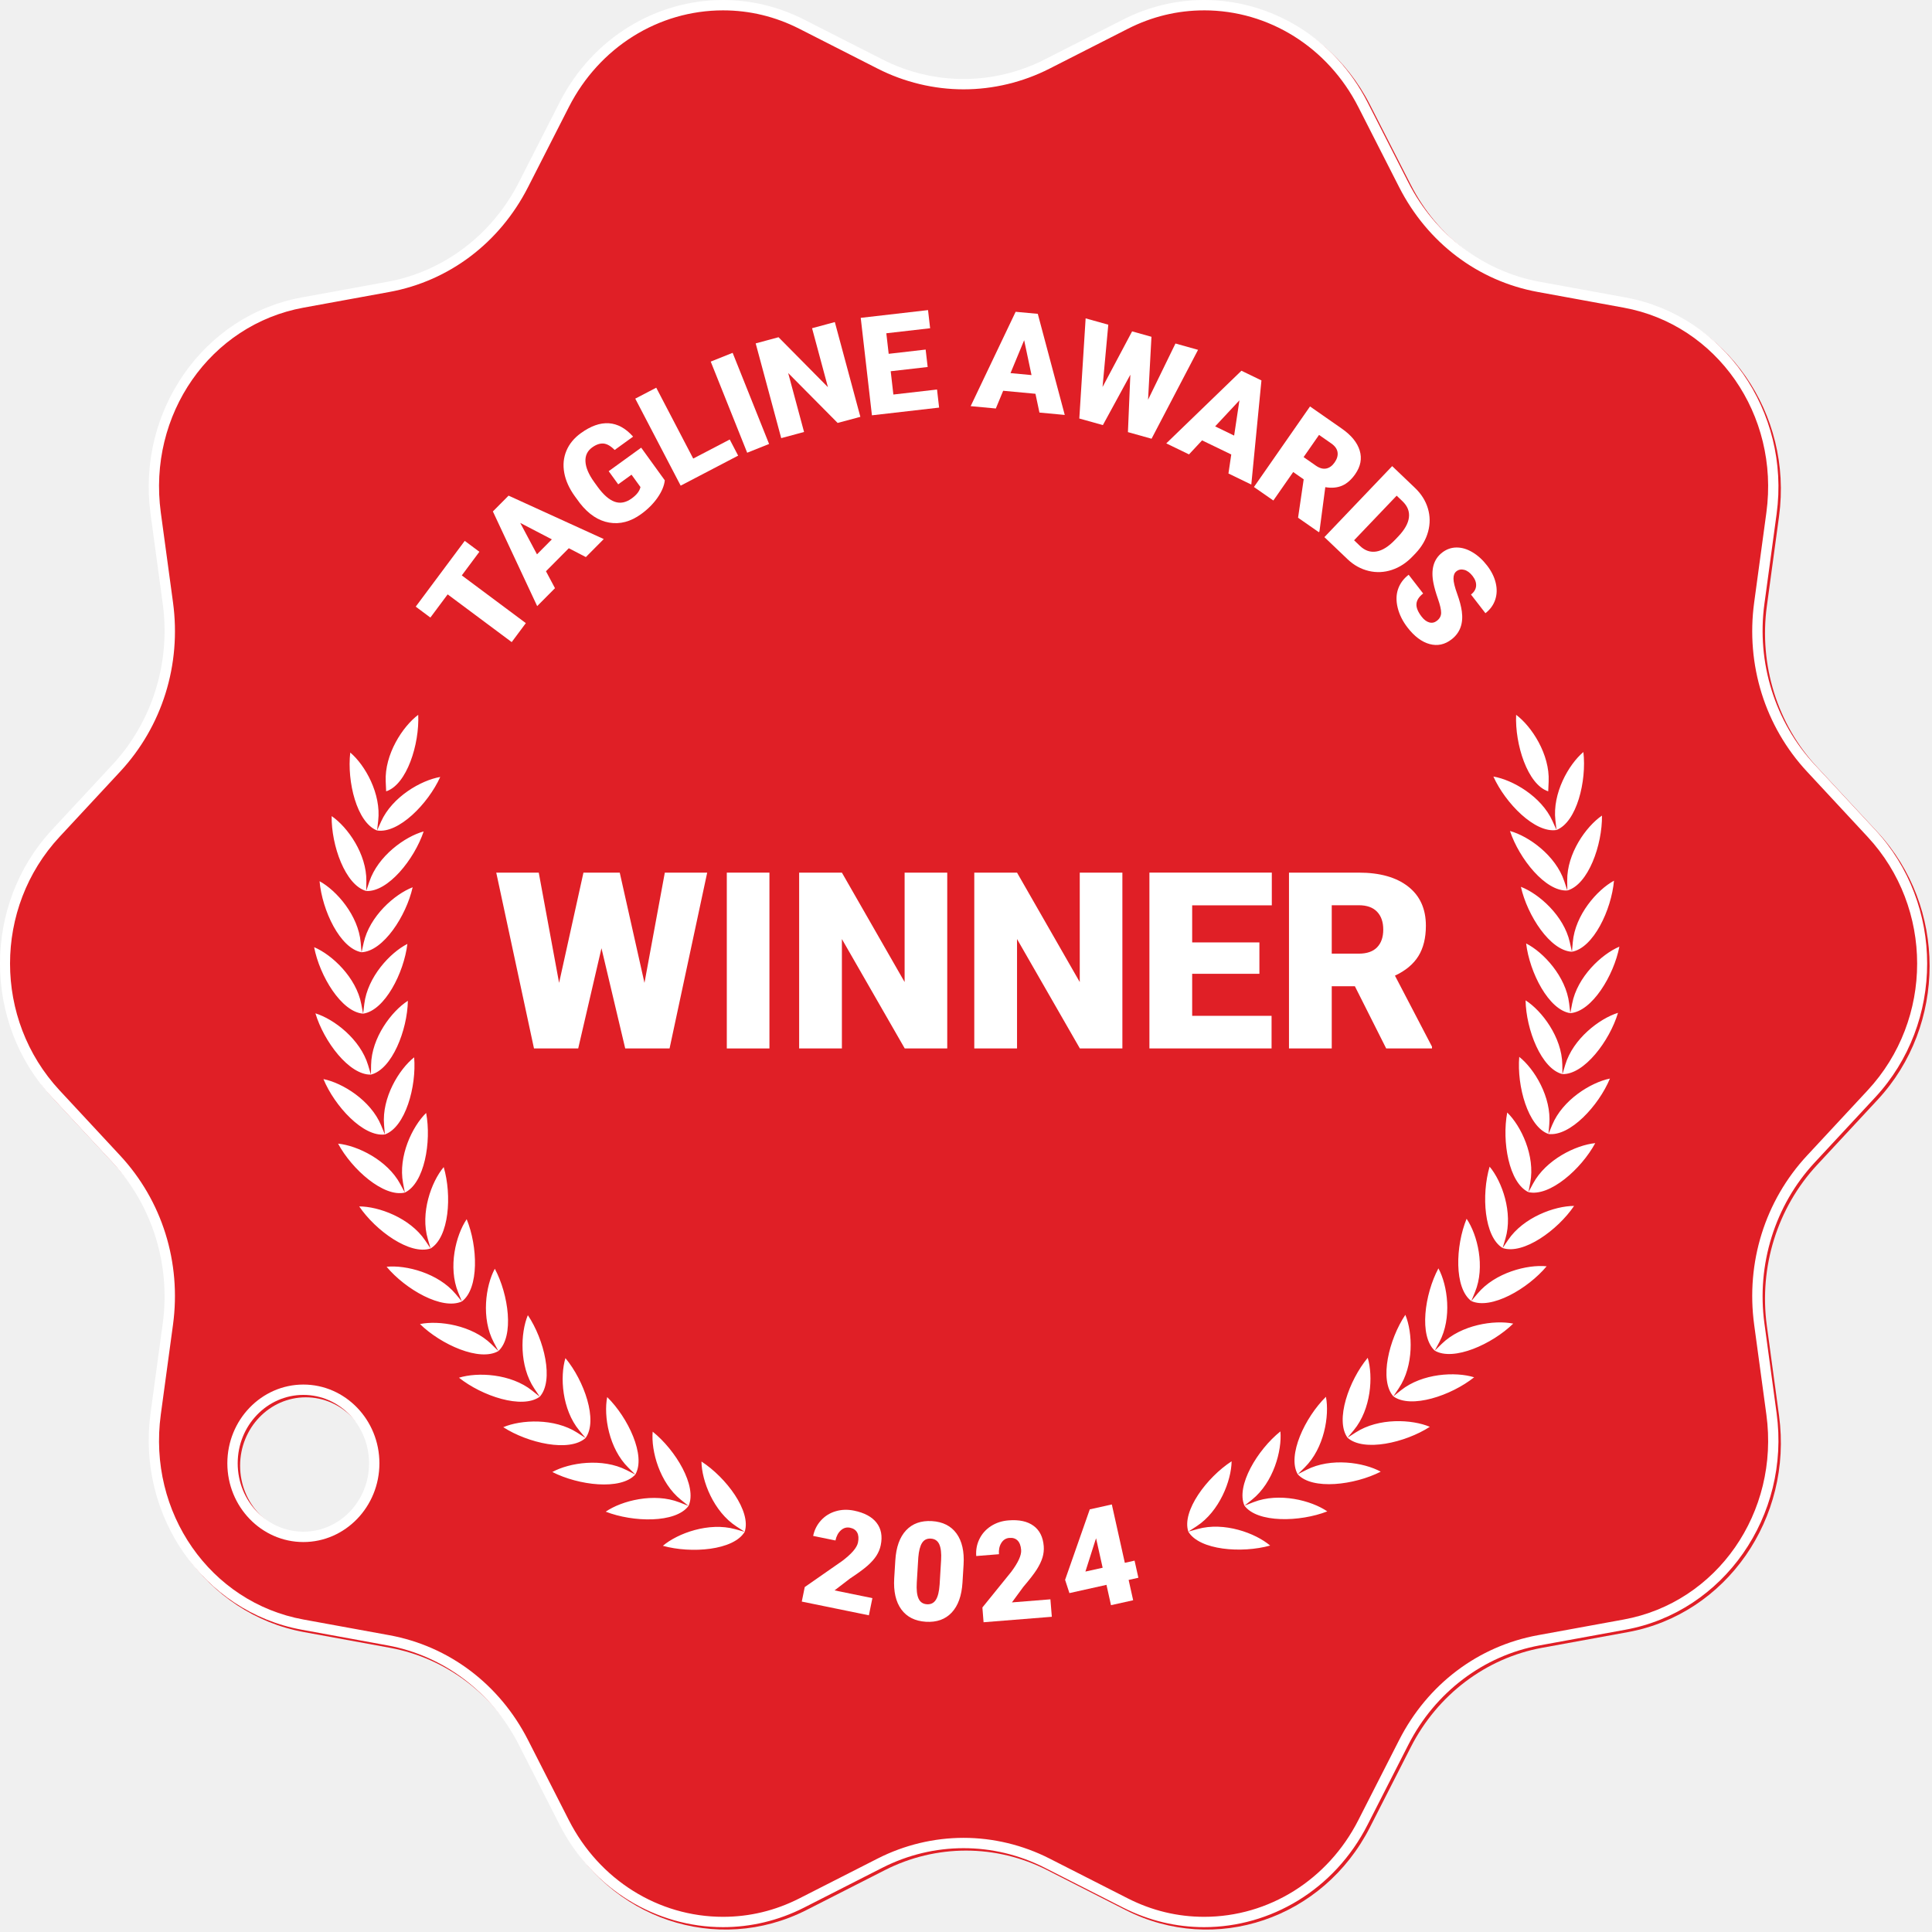
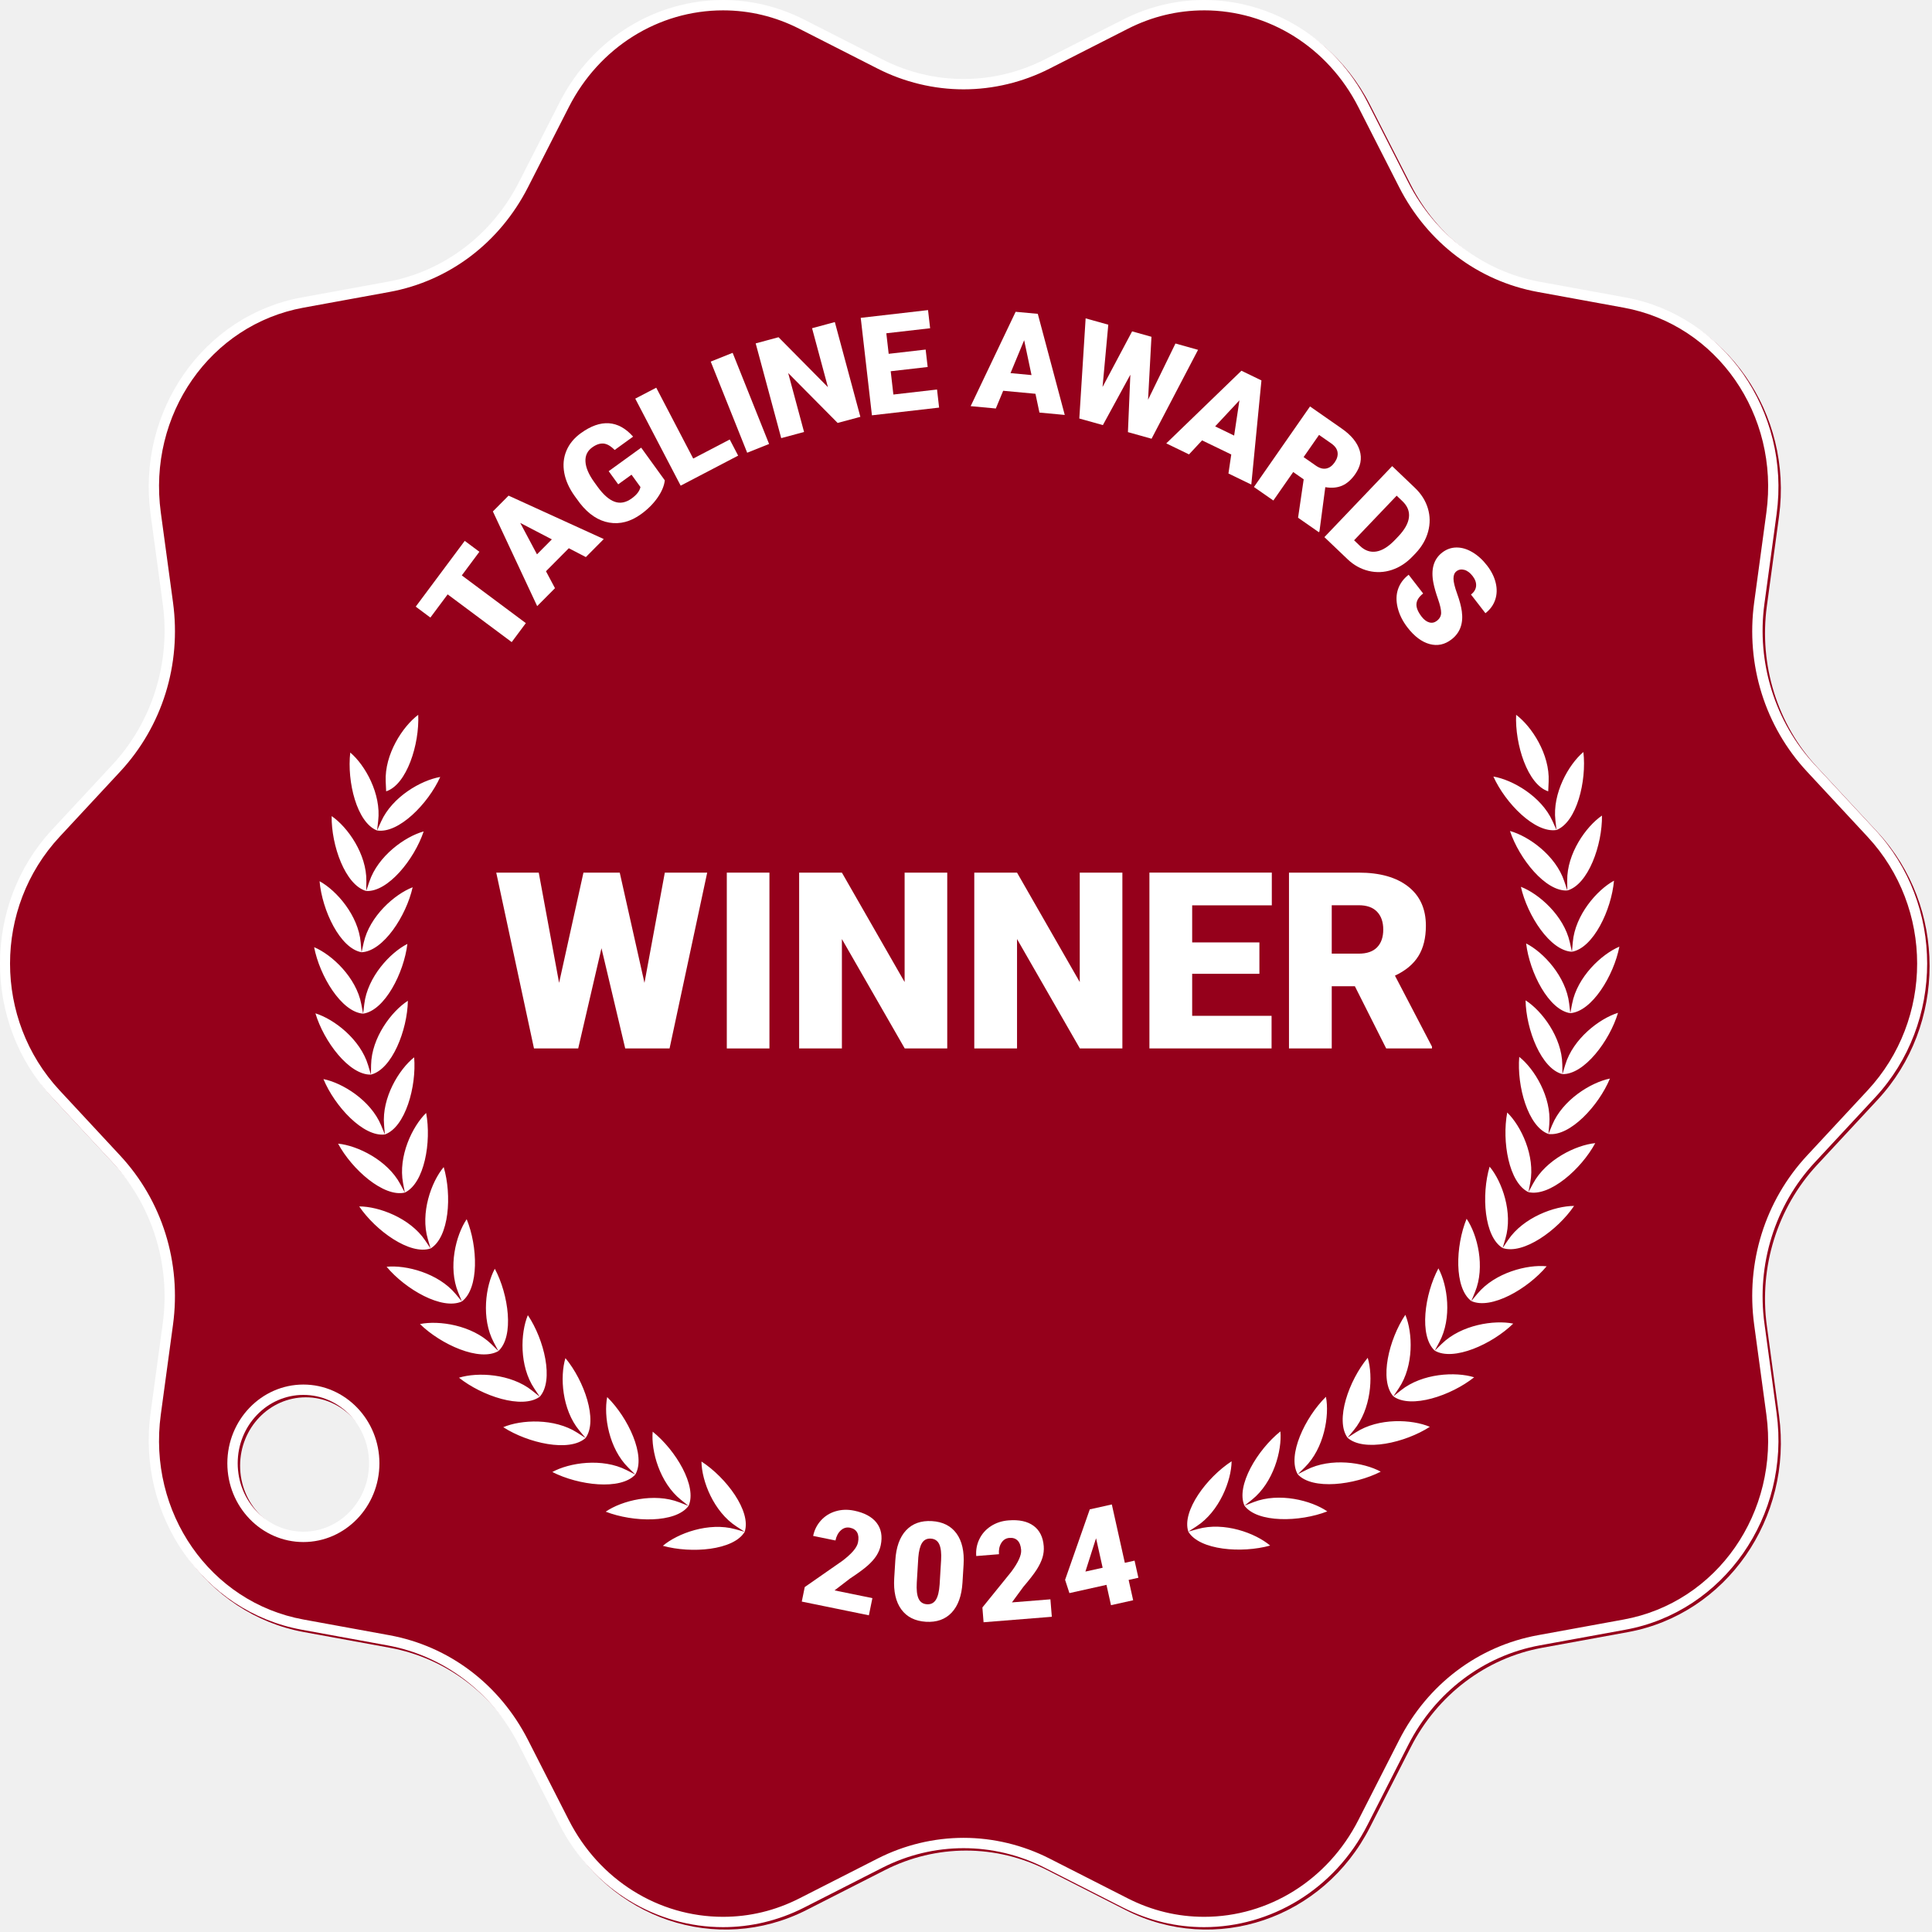
<svg xmlns="http://www.w3.org/2000/svg" width="140" height="140" viewBox="0 0 140 140" fill="none">
  <g clip-path="url(#clip0_30211_24404)">
-     <path d="M136.058 60.303L131.668 55.578C128.795 52.486 127.454 48.187 128.032 43.928L128.916 37.419C129.928 29.971 125.084 23.029 117.968 21.73L111.749 20.593C107.68 19.851 104.167 17.194 102.231 13.393L99.271 7.587C95.885 0.942 88.047 -1.709 81.556 1.594L75.883 4.481C72.171 6.37 67.83 6.37 64.118 4.481L58.445 1.594C51.954 -1.71 44.116 0.942 40.73 7.587L37.77 13.393C35.834 17.194 32.321 19.851 28.252 20.593L22.033 21.73C14.917 23.029 10.073 29.971 11.084 37.419L11.968 43.928C12.547 48.187 11.205 52.486 8.332 55.578L3.942 60.303C-1.082 65.709 -1.082 74.29 3.942 79.695L8.332 84.421C11.205 87.513 12.546 91.811 11.968 96.07L11.084 102.58C10.072 110.028 14.916 116.97 22.033 118.269L28.252 119.405C32.321 120.148 35.834 122.805 37.77 126.605L40.73 132.412C44.116 139.057 51.954 141.708 58.445 138.405L64.118 135.518C67.83 133.629 72.171 133.629 75.883 135.518L81.556 138.405C88.047 141.709 95.885 139.057 99.271 132.412L102.231 126.605C104.167 122.805 107.68 120.148 111.749 119.405L117.968 118.269C125.084 116.969 129.928 110.028 128.916 102.58L128.032 96.07C127.453 91.811 128.795 87.513 131.668 84.421L136.058 79.695C141.081 74.29 141.081 65.709 136.058 60.303ZM22.159 111.167C19.53 111.167 17.399 108.948 17.399 106.211C17.399 103.474 19.53 101.255 22.159 101.255C24.788 101.255 26.919 103.474 26.919 106.211C26.919 108.948 24.788 111.167 22.159 111.167Z" fill="#E01F26" />
+     <path d="M136.058 60.303L131.668 55.578C128.795 52.486 127.454 48.187 128.032 43.928L128.916 37.419C129.928 29.971 125.084 23.029 117.968 21.73L111.749 20.593C107.68 19.851 104.167 17.194 102.231 13.393L99.271 7.587C95.885 0.942 88.047 -1.709 81.556 1.594L75.883 4.481C72.171 6.37 67.83 6.37 64.118 4.481L58.445 1.594C51.954 -1.71 44.116 0.942 40.73 7.587L37.77 13.393C35.834 17.194 32.321 19.851 28.252 20.593L22.033 21.73C14.917 23.029 10.073 29.971 11.084 37.419L11.968 43.928C12.547 48.187 11.205 52.486 8.332 55.578L3.942 60.303C-1.082 65.709 -1.082 74.29 3.942 79.695L8.332 84.421C11.205 87.513 12.546 91.811 11.968 96.07L11.084 102.58C10.072 110.028 14.916 116.97 22.033 118.269L28.252 119.405C32.321 120.148 35.834 122.805 37.77 126.605L40.73 132.412C44.116 139.057 51.954 141.708 58.445 138.405L64.118 135.518C67.83 133.629 72.171 133.629 75.883 135.518L81.556 138.405C88.047 141.709 95.885 139.057 99.271 132.412L102.231 126.605C104.167 122.805 107.68 120.148 111.749 119.405L117.968 118.269C125.084 116.969 129.928 110.028 128.916 102.58L128.032 96.07C127.453 91.811 128.795 87.513 131.668 84.421L136.058 79.695C141.081 74.29 141.081 65.709 136.058 60.303ZM22.159 111.167C19.53 111.167 17.399 108.948 17.399 106.211C17.399 103.474 19.53 101.255 22.159 101.255C24.788 101.255 26.919 103.474 26.919 106.211C26.919 108.948 24.788 111.167 22.159 111.167Z" fill="#95001B" />
    <path d="M46.701 71.223L48.175 63.234H51.246L48.519 75.975H45.306L43.585 68.712L41.899 75.975H38.695L35.96 63.234H39.04L40.514 71.223L42.279 63.234H44.909L46.701 71.223Z" fill="white" />
    <path d="M55.756 75.975H52.667V63.234H55.756V75.975Z" fill="white" />
    <path d="M68.641 75.975H65.561L61.007 68.047V75.975H57.909V63.234H61.007L65.552 71.163V63.234H68.641V75.975Z" fill="white" />
    <path d="M81.332 75.975H78.252L73.698 68.047V75.975H70.6V63.234H73.698L78.243 71.163V63.234H81.332V75.975Z" fill="white" />
    <path d="M91.261 70.565H86.389V73.611H92.143V75.973H83.291V63.232H92.16V65.604H86.389V68.291H91.261V70.565Z" fill="white" />
    <path d="M98.18 71.468H96.503V75.975H93.405V63.234H98.462C99.986 63.234 101.178 63.569 102.036 64.239C102.895 64.909 103.325 65.856 103.325 67.08C103.325 67.966 103.144 68.7 102.782 69.283C102.421 69.866 101.854 70.338 101.083 70.699L103.767 75.843V75.975H100.449L98.18 71.468ZM96.503 69.105H98.462C99.051 69.105 99.493 68.952 99.79 68.645C100.088 68.338 100.236 67.91 100.236 67.36C100.236 66.81 100.086 66.379 99.786 66.066C99.486 65.753 99.045 65.597 98.462 65.597H96.503V69.105Z" fill="white" />
    <path d="M34.738 39.984L33.464 41.696L38.104 45.154L37.08 46.529L32.439 43.071L31.187 44.751L30.125 43.96L33.677 39.193L34.738 39.984Z" fill="white" />
    <path d="M41.218 39.727L39.563 41.395L40.216 42.622L38.926 43.921L35.716 37.061L36.853 35.916L43.75 39.062L42.453 40.368L41.218 39.727ZM38.912 40.17L39.989 39.085L37.698 37.892L38.912 40.17Z" fill="white" />
    <path d="M48.173 34.806C48.132 35.198 47.958 35.615 47.651 36.058C47.344 36.501 46.946 36.9 46.456 37.255C45.701 37.801 44.932 38.006 44.146 37.87C43.361 37.736 42.655 37.267 42.027 36.468L41.663 35.972C41.252 35.405 40.994 34.836 40.889 34.269C40.784 33.7 40.834 33.167 41.042 32.668C41.25 32.169 41.6 31.743 42.09 31.389C42.809 30.869 43.485 30.629 44.119 30.671C44.753 30.713 45.34 31.035 45.877 31.64L44.54 32.607C44.259 32.319 43.99 32.165 43.732 32.141C43.475 32.12 43.201 32.212 42.911 32.422C42.562 32.674 42.4 33.017 42.425 33.448C42.448 33.883 42.657 34.374 43.052 34.925L43.304 35.274C43.72 35.848 44.131 36.21 44.536 36.356C44.941 36.503 45.355 36.423 45.777 36.118C46.138 35.857 46.35 35.582 46.41 35.293L45.763 34.398L44.798 35.096L44.108 34.144L46.463 32.44L48.173 34.806Z" fill="white" />
    <path d="M50.233 33.229L52.879 31.848L53.489 33.017L49.324 35.192L46.033 28.887L47.554 28.094L50.233 33.229Z" fill="white" />
    <path d="M55.731 32.172L54.144 32.807L51.502 26.203L53.09 25.568L55.731 32.172Z" fill="white" />
    <path d="M62.345 30.205L60.699 30.648L57.115 27.032L58.265 31.303L56.61 31.749L54.76 24.883L56.415 24.437L59.995 28.056L58.845 23.784L60.495 23.338L62.345 30.205Z" fill="white" />
    <path d="M67.222 26.594L64.544 26.901L64.737 28.589L67.901 28.226L68.051 29.536L63.183 30.095L62.372 23.032L67.249 22.471L67.4 23.786L64.226 24.15L64.397 25.639L67.076 25.331L67.222 26.594Z" fill="white" />
    <path d="M75.033 28.535L72.694 28.317L72.161 29.601L70.338 29.431L73.597 22.594L75.202 22.742L77.156 30.068L75.322 29.896L75.033 28.535ZM73.226 27.037L74.748 27.18L74.214 24.653L73.226 27.037Z" fill="white" />
    <path d="M83.192 28.968L85.178 24.892L86.815 25.35L83.446 31.792L81.734 31.313L81.909 27.153L79.919 30.804L78.211 30.327L78.669 23.07L80.311 23.529L79.895 28.044L82.037 24.012L83.439 24.405L83.193 28.967L83.192 28.968Z" fill="white" />
    <path d="M89.222 32.934L87.107 31.911L86.16 32.927L84.512 32.129L89.959 26.865L91.409 27.567L90.674 35.114L89.018 34.311L89.222 32.934ZM88.054 30.897L89.43 31.564L89.814 29.01L88.054 30.897Z" fill="white" />
    <path d="M94.471 34.735L93.71 34.205L92.272 36.269L90.866 35.29L94.929 29.453L97.226 31.054C97.918 31.535 98.352 32.066 98.528 32.645C98.705 33.223 98.598 33.792 98.208 34.353C97.926 34.759 97.609 35.039 97.259 35.191C96.909 35.343 96.501 35.38 96.036 35.302L95.613 38.506L95.571 38.567L94.063 37.517L94.47 34.736L94.471 34.735ZM94.464 33.123L95.353 33.743C95.621 33.929 95.871 33.998 96.104 33.951C96.337 33.905 96.541 33.756 96.716 33.504C96.891 33.252 96.96 33.007 96.924 32.769C96.888 32.531 96.737 32.321 96.473 32.136L95.583 31.515L94.464 33.123Z" fill="white" />
    <path d="M95.971 38.922L100.882 33.777L102.538 35.358C102.993 35.793 103.303 36.286 103.469 36.838C103.635 37.39 103.641 37.95 103.487 38.522C103.332 39.092 103.032 39.612 102.59 40.081L102.364 40.317C101.914 40.788 101.412 41.115 100.857 41.298C100.3 41.481 99.742 41.506 99.179 41.372C98.617 41.237 98.111 40.959 97.663 40.536L95.971 38.922ZM101.208 35.918L98.122 39.151L98.553 39.563C98.908 39.902 99.302 40.036 99.735 39.965C100.168 39.894 100.623 39.609 101.099 39.109L101.311 38.886C101.787 38.39 102.047 37.924 102.097 37.49C102.148 37.056 101.99 36.664 101.624 36.316L101.208 35.918Z" fill="white" />
    <path d="M104.129 44.98C104.327 44.827 104.428 44.636 104.43 44.411C104.433 44.185 104.357 43.849 104.202 43.405C104.047 42.961 103.939 42.583 103.877 42.273C103.672 41.267 103.882 40.522 104.508 40.039C104.82 39.799 105.165 39.676 105.544 39.674C105.923 39.671 106.307 39.784 106.696 40.015C107.086 40.244 107.44 40.567 107.761 40.983C108.073 41.386 108.282 41.805 108.385 42.238C108.489 42.67 108.476 43.079 108.347 43.462C108.217 43.846 107.982 44.171 107.639 44.435L106.593 43.082C106.822 42.906 106.946 42.697 106.964 42.46C106.982 42.222 106.898 41.982 106.712 41.743C106.525 41.502 106.323 41.35 106.108 41.294C105.892 41.236 105.703 41.27 105.538 41.398C105.393 41.51 105.323 41.689 105.325 41.933C105.327 42.179 105.416 42.544 105.592 43.029C105.768 43.515 105.88 43.939 105.929 44.3C106.049 45.179 105.801 45.857 105.185 46.332C104.693 46.713 104.163 46.825 103.595 46.671C103.027 46.517 102.493 46.117 101.993 45.471C101.641 45.014 101.404 44.539 101.282 44.042C101.16 43.546 101.169 43.094 101.309 42.687C101.449 42.281 101.705 41.935 102.076 41.648L103.127 43.007C102.826 43.241 102.664 43.49 102.642 43.757C102.62 44.023 102.744 44.331 103.014 44.682C103.187 44.907 103.372 45.046 103.57 45.102C103.767 45.157 103.954 45.118 104.129 44.982V44.98Z" fill="white" />
    <path d="M62.962 117.051L58.1 116.057L58.315 115.004L61.037 113.108C61.717 112.592 62.096 112.149 62.172 111.78C62.233 111.479 62.214 111.238 62.115 111.055C62.015 110.871 61.842 110.754 61.594 110.704C61.348 110.654 61.127 110.717 60.931 110.894C60.736 111.071 60.606 111.317 60.541 111.629L58.924 111.298C59.012 110.872 59.199 110.497 59.486 110.18C59.774 109.862 60.129 109.639 60.55 109.513C60.971 109.386 61.416 109.371 61.885 109.466C62.638 109.62 63.183 109.913 63.519 110.344C63.854 110.775 63.956 111.316 63.823 111.966C63.766 112.241 63.661 112.497 63.506 112.736C63.351 112.976 63.136 113.216 62.862 113.458C62.589 113.7 62.163 114.012 61.588 114.391L60.475 115.246L63.217 115.807L62.962 117.051Z" fill="white" />
    <path d="M69.746 114.671C69.688 115.631 69.427 116.357 68.966 116.851C68.503 117.344 67.88 117.567 67.097 117.52C66.307 117.47 65.712 117.171 65.312 116.623C64.912 116.073 64.741 115.322 64.798 114.369L64.878 113.073C64.936 112.114 65.196 111.387 65.658 110.893C66.121 110.401 66.745 110.178 67.532 110.225C68.318 110.273 68.911 110.573 69.312 111.122C69.711 111.671 69.883 112.424 69.825 113.379L69.746 114.671ZM68.195 113.065C68.226 112.555 68.182 112.169 68.065 111.909C67.947 111.649 67.744 111.511 67.454 111.494C67.172 111.475 66.959 111.581 66.816 111.806C66.673 112.031 66.583 112.381 66.544 112.857L66.434 114.67C66.402 115.199 66.445 115.591 66.564 115.845C66.681 116.099 66.885 116.234 67.174 116.251C67.453 116.268 67.667 116.161 67.815 115.931C67.963 115.701 68.054 115.33 68.089 114.821L68.195 113.065Z" fill="white" />
    <path d="M76.22 117.158L71.273 117.554L71.188 116.484L73.275 113.906C73.786 113.222 74.026 112.691 73.996 112.315C73.972 112.009 73.886 111.782 73.74 111.634C73.594 111.486 73.395 111.422 73.142 111.442C72.892 111.462 72.698 111.585 72.558 111.81C72.419 112.035 72.363 112.306 72.388 112.624L70.742 112.756C70.708 112.32 70.784 111.91 70.972 111.525C71.16 111.139 71.439 110.828 71.808 110.588C72.178 110.35 72.601 110.21 73.079 110.173C73.845 110.111 74.449 110.24 74.891 110.563C75.332 110.883 75.58 111.375 75.633 112.038C75.655 112.316 75.625 112.592 75.543 112.865C75.459 113.137 75.32 113.428 75.125 113.736C74.929 114.045 74.606 114.461 74.158 114.986L73.328 116.116L76.117 115.893L76.219 117.159L76.22 117.158Z" fill="white" />
    <path d="M81.509 113.247L82.215 113.09L82.491 114.33L81.785 114.488L82.113 115.96L80.507 116.318L80.179 114.844L77.494 115.442L77.181 114.481L78.964 109.39L78.961 109.376L80.567 109.018L81.509 113.247ZM78.653 113.882L79.902 113.605L79.426 111.47L79.363 111.653L78.653 113.882Z" fill="white" />
    <mask id="mask0_30211_24404" style="mask-type:luminance" maskUnits="userSpaceOnUse" x="8" y="51" width="47" height="65">
      <path d="M45.492 115.514L54.995 111.513L51.995 103.511L48.493 66.553L32.562 55.249L28.25 56.874L24.875 51.062L8.48 79.002L45.492 115.514Z" fill="white" />
    </mask>
    <g mask="url(#mask0_30211_24404)">
      <path fill-rule="evenodd" clip-rule="evenodd" d="M88.259 30.049C87.498 31.419 84.439 31.752 82.363 31.244C83.406 30.303 85.644 29.407 87.567 29.879L88.259 30.049L87.651 29.68C85.961 28.657 85.028 26.449 84.97 25.053C86.794 26.158 88.706 28.55 88.259 30.049ZM70.046 112.891C70.698 112.891 71.225 113.414 71.225 114.061C71.225 114.708 70.697 115.23 70.045 115.231C69.393 115.232 68.866 114.708 68.866 114.062C68.866 113.415 69.394 112.891 70.046 112.891ZM85.638 28.835L85.101 28.371C83.608 27.079 81.205 26.862 79.845 27.226C81.456 28.62 84.33 29.709 85.637 28.834L85.638 28.835ZM54.61 28.848C55.917 29.722 58.792 28.63 60.404 27.235C59.044 26.872 56.641 27.09 55.147 28.384L54.61 28.848ZM67.012 114.077C66.65 115.598 63.793 116.736 61.655 116.799C62.405 115.615 64.319 114.156 66.3 114.097L67.012 114.077C67.037 112.513 64.548 110.719 62.491 110.141C62.926 111.47 64.42 113.348 66.327 113.885L67.012 114.077ZM62.565 113.489C62.749 111.936 60.455 109.902 58.467 109.122C58.764 110.487 60.06 112.505 61.903 113.228L62.565 113.489L61.854 113.438C59.878 113.299 57.826 114.559 56.959 115.661C59.092 115.813 62.05 114.966 62.565 113.489ZM58.2 112.461C57.537 113.879 54.509 114.426 52.402 114.061C53.376 113.05 55.545 112.003 57.497 112.338L58.199 112.46C58.539 110.933 56.463 108.679 54.566 107.705C54.722 109.094 55.808 111.231 57.566 112.134L58.199 112.46L58.2 112.461ZM53.963 111.001C54.456 109.515 52.62 107.066 50.831 105.907C50.846 107.305 51.708 109.539 53.367 110.614L53.963 111.001L53.278 110.81C51.37 110.279 49.106 111.107 48.034 112.015C50.092 112.587 53.16 112.347 53.963 111.001ZM49.894 109.124C48.958 110.384 45.882 110.316 43.892 109.542C45.05 108.745 47.387 108.149 49.232 108.866L49.895 109.125C50.537 107.697 48.958 105.076 47.296 103.744C47.169 105.136 47.8 107.445 49.341 108.681L49.895 109.125L49.894 109.124ZM46.038 106.851C46.822 105.494 45.517 102.73 43.999 101.237C43.731 102.609 44.125 104.971 45.532 106.353L46.038 106.851L45.404 106.529C43.643 105.629 41.257 105.989 40.024 106.667C41.925 107.637 44.979 108.01 46.038 106.851ZM42.432 104.204C41.261 105.252 38.261 104.574 36.468 103.42C37.764 102.869 40.173 102.749 41.834 103.819L42.432 104.204L41.979 103.659C40.719 102.141 40.567 99.753 40.973 98.415C42.332 100.051 43.349 102.932 42.432 104.204ZM39.114 101.211C37.843 102.137 34.927 101.163 33.26 99.834C34.604 99.416 37.014 99.537 38.558 100.768L39.114 101.211C40.155 100.036 39.436 97.068 38.25 95.303C37.711 96.595 37.62 98.987 38.719 100.622L39.114 101.211ZM36.116 97.901C34.758 98.694 31.956 97.434 30.433 95.946C31.813 95.664 34.198 96.026 35.609 97.405L36.116 97.901C37.272 96.836 36.857 93.812 35.856 91.938C35.188 93.169 34.855 95.54 35.782 97.276L36.115 97.901H36.116ZM33.47 94.307C32.038 94.962 29.379 93.427 28.015 91.795C29.416 91.652 31.752 92.251 33.016 93.764L33.47 94.307L33.202 93.654C32.456 91.832 33.029 89.508 33.817 88.348C34.622 90.313 34.727 93.364 33.47 94.307ZM31.202 90.468L31.002 89.789C30.445 87.904 31.249 85.646 32.152 84.572C32.754 86.608 32.549 89.655 31.202 90.468L30.805 89.88C29.701 88.249 27.438 87.421 26.03 87.422C27.221 89.182 29.712 90.975 31.202 90.468ZM29.336 86.419C27.801 86.776 25.506 84.744 24.499 82.873C25.901 83.011 28.068 84.062 29.001 85.796L29.336 86.419C30.758 85.744 31.271 82.734 30.88 80.649C29.873 81.627 28.843 83.792 29.206 85.725L29.336 86.419ZM27.89 82.207L27.83 81.502C27.665 79.544 28.909 77.491 30.011 76.618C30.189 78.733 29.373 81.678 27.89 82.207L27.619 81.552C26.867 79.734 24.819 78.472 23.438 78.195C24.249 80.157 26.327 82.408 27.89 82.207ZM26.879 77.87L26.891 77.163C26.925 75.197 28.372 73.28 29.556 72.521C29.519 74.642 28.408 77.492 26.879 77.87L26.676 77.191C26.113 75.307 24.202 73.846 22.857 73.431C23.465 75.465 25.303 77.914 26.879 77.87ZM26.314 73.453C24.742 73.34 23.162 70.721 22.763 68.636C24.059 69.183 25.811 70.827 26.181 72.759L26.314 73.453C27.874 73.23 29.268 70.506 29.52 68.4C28.265 69.036 26.632 70.798 26.398 72.75L26.314 73.453ZM26.2 69.003C24.647 68.733 23.341 65.969 23.157 63.856C24.39 64.529 25.967 66.339 26.138 68.299L26.2 69.003C27.774 68.936 29.438 66.366 29.902 64.295C28.589 64.802 26.785 66.393 26.354 68.313L26.2 69.003ZM26.537 64.564C25.021 64.139 24.001 61.26 24.033 59.138C25.192 59.932 26.576 61.89 26.548 63.856L26.538 64.564C28.111 64.655 30.027 62.263 30.7 60.249C29.342 60.622 27.386 62.026 26.762 63.892L26.537 64.564ZM27.324 60.179L27.615 59.534C28.424 57.739 30.513 56.539 31.901 56.302C31.027 58.239 28.88 60.427 27.324 60.179L27.405 59.478C27.633 57.525 26.455 55.437 25.381 54.532C25.136 56.639 25.857 59.606 27.323 60.18L27.324 60.179ZM28.552 55.897C27.152 55.18 26.735 52.155 27.194 50.082C28.169 51.091 29.13 53.286 28.705 55.206L28.552 55.897C30.074 56.298 32.434 54.337 33.5 52.497C32.095 52.593 29.895 53.579 28.908 55.284L28.553 55.898L28.552 55.897ZM30.208 51.757C28.888 50.903 28.78 47.852 29.447 45.836C30.315 46.936 31.048 49.217 30.43 51.085L30.208 51.757C31.682 52.309 34.228 50.592 35.476 48.867C34.068 48.823 31.78 49.584 30.624 51.181L30.208 51.757ZM32.276 47.804C33.686 48.501 36.393 47.047 37.809 45.456C36.413 45.27 34.059 45.799 32.747 47.274L32.275 47.804L32.564 47.157C33.368 45.36 32.87 43.018 32.118 41.836C31.251 43.776 31.048 46.823 32.275 47.804H32.276ZM34.733 44.078C33.613 42.979 34.124 39.968 35.184 38.124C35.812 39.375 36.07 41.755 35.087 43.462L34.734 44.077L35.257 43.597C36.711 42.261 39.106 41.97 40.476 42.293C38.906 43.735 36.066 44.912 34.733 44.078ZM37.557 40.615L38.126 40.188C39.709 39.004 42.121 38.955 43.451 39.413C41.743 40.692 38.798 41.577 37.557 40.615L37.971 40.038C39.121 38.437 39.107 36.043 38.609 34.736C37.368 36.465 36.553 39.41 37.557 40.615ZM40.718 37.452C39.842 36.153 40.951 33.304 42.361 31.708C42.723 33.058 42.495 35.442 41.188 36.92L40.718 37.452C41.855 38.534 44.876 37.947 46.704 36.847C45.427 36.257 43.022 36.066 41.327 37.086L40.717 37.453L40.718 37.452ZM44.184 34.62C43.444 33.24 44.836 30.516 46.401 29.07C46.625 30.45 46.155 32.798 44.705 34.139L44.184 34.621L44.827 34.317C46.617 33.471 48.989 33.901 50.2 34.616C48.269 35.528 45.205 35.811 44.184 34.621V34.62ZM47.918 32.149L48.589 31.911C50.455 31.249 52.772 31.913 53.904 32.745C51.89 33.46 48.813 33.435 47.918 32.149L48.485 31.721C50.064 30.532 50.769 28.242 50.687 26.847C48.983 28.131 47.322 30.702 47.918 32.149ZM51.884 30.064C51.438 28.565 53.351 26.172 55.177 25.066C55.117 26.461 54.183 28.67 52.492 29.695L51.884 30.064L52.576 29.894C54.5 29.42 56.737 30.315 57.779 31.255C55.702 31.765 52.644 31.432 51.884 30.064ZM73.059 114.074C73.42 115.594 76.276 116.73 78.414 116.792C77.665 115.608 75.752 114.151 73.771 114.094L73.059 114.074C73.035 112.51 75.526 110.714 77.583 110.134C77.148 111.463 75.651 113.342 73.744 113.881L73.059 114.074ZM77.507 113.483C77.324 111.93 79.62 109.895 81.609 109.112C81.311 110.478 80.012 112.496 78.17 113.221L77.508 113.483L78.219 113.431C80.195 113.29 82.247 114.549 83.112 115.65C80.979 115.804 78.022 114.959 77.508 113.483H77.507ZM81.872 112.451L82.505 112.124C84.265 111.219 85.351 109.082 85.51 107.692C83.611 108.668 81.534 110.924 81.873 112.45L82.575 112.327C84.527 111.99 86.696 113.036 87.669 114.045C85.562 114.411 82.534 113.868 81.873 112.45L81.872 112.451ZM86.111 110.988C85.619 109.503 87.457 107.052 89.248 105.891C89.232 107.289 88.367 109.524 86.708 110.6L86.111 110.988L86.798 110.796C88.706 110.264 90.97 111.089 92.041 111.997C89.981 112.571 86.913 112.333 86.111 110.988ZM90.181 109.108C91.116 110.367 94.192 110.297 96.182 109.521C95.025 108.725 92.688 108.131 90.844 108.849L90.181 109.108C89.54 107.68 91.12 105.059 92.784 103.725C92.909 105.117 92.276 107.427 90.735 108.664L90.181 109.108ZM94.039 106.832C93.257 105.476 94.564 102.71 96.083 101.217C96.35 102.589 95.954 104.951 94.546 106.334L94.039 106.832L94.674 106.509C96.436 105.608 98.821 105.966 100.054 106.643C98.152 107.614 95.097 107.991 94.039 106.832ZM97.647 104.182C98.817 105.229 101.818 104.549 103.612 103.393C102.317 102.843 99.908 102.725 98.245 103.797L97.647 104.182L98.101 103.637C99.361 102.118 99.516 99.73 99.111 98.392C97.751 100.029 96.731 102.911 97.647 104.182ZM100.969 101.185L101.364 100.597C102.464 98.961 102.375 96.569 101.837 95.277C100.65 97.043 99.928 100.011 100.969 101.185L101.524 100.742C103.069 99.51 105.478 99.386 106.823 99.803C105.156 101.133 102.239 102.11 100.969 101.185ZM103.969 97.873C105.327 98.665 108.13 97.402 109.655 95.914C108.275 95.633 105.89 95.997 104.478 97.377L103.969 97.873C102.815 96.809 103.232 93.785 104.234 91.91C104.901 93.14 105.233 95.511 104.304 97.248L103.969 97.873ZM106.618 94.277C108.049 94.93 110.71 93.394 112.076 91.76C110.675 91.618 108.339 92.219 107.074 93.733L106.618 94.277L106.888 93.623C107.636 91.801 107.066 89.476 106.277 88.317C105.47 90.283 105.361 93.334 106.618 94.277ZM108.889 90.436C110.38 90.942 112.872 89.148 114.065 87.386C112.656 87.386 110.393 88.215 109.287 89.848L108.889 90.436C107.543 89.624 107.341 86.577 107.944 84.54C108.846 85.614 109.649 87.871 109.09 89.756L108.889 90.436ZM110.758 86.386C112.293 86.742 114.59 84.708 115.598 82.836C114.197 82.975 112.028 84.028 111.094 85.763L110.758 86.386C109.337 85.713 108.826 82.703 109.22 80.617C110.227 81.594 111.255 83.759 110.89 85.692L110.758 86.386ZM112.208 82.173C113.771 82.372 115.85 80.119 116.663 78.157C115.282 78.435 113.232 79.699 112.479 81.517L112.208 82.172C110.725 81.644 109.911 78.699 110.092 76.584C111.192 77.456 112.435 79.508 112.268 81.466L112.208 82.172V82.173ZM113.223 77.834C114.798 77.877 116.639 75.428 117.248 73.393C115.902 73.809 113.991 75.271 113.426 77.156L113.223 77.834C111.694 77.457 110.586 74.609 110.55 72.488C111.734 73.245 113.179 75.162 113.211 77.127L113.223 77.834ZM113.792 73.417C115.364 73.303 116.946 70.682 117.347 68.598C116.051 69.146 114.297 70.791 113.925 72.723L113.792 73.417C112.232 73.195 110.84 70.472 110.59 68.366C111.844 69.001 113.476 70.762 113.708 72.714L113.792 73.417ZM113.91 68.967L113.755 68.277C113.326 66.358 111.523 64.768 110.211 64.262C110.674 66.333 112.335 68.902 113.91 68.967L113.972 68.263C114.145 66.303 115.723 64.492 116.957 63.818C116.771 65.931 115.461 68.697 113.91 68.967ZM113.576 64.528C115.093 64.102 116.115 61.222 116.086 59.1C114.926 59.894 113.54 61.855 113.567 63.82L113.576 64.528C112.003 64.62 110.09 62.23 109.419 60.217C110.777 60.589 112.732 61.991 113.353 63.857L113.576 64.528ZM112.792 60.144C114.258 59.569 114.983 56.602 114.739 54.495C113.665 55.401 112.485 57.49 112.711 59.443L112.792 60.144C111.237 60.394 109.09 58.207 108.217 56.271C109.606 56.507 111.694 57.705 112.501 59.499L112.792 60.144ZM111.569 55.863C112.969 55.145 113.389 52.12 112.932 50.047C111.956 51.057 110.993 53.253 111.417 55.172L111.569 55.863C110.046 56.265 107.688 54.305 106.624 52.466C108.029 52.56 110.228 53.545 111.214 55.249L111.569 55.863ZM109.916 51.725L109.501 51.15C108.346 49.554 106.059 48.794 104.651 48.84C105.897 50.564 108.442 52.278 109.916 51.725L109.695 51.054C109.079 49.186 109.814 46.905 110.683 45.804C111.348 47.82 111.236 50.871 109.916 51.725ZM107.852 47.773C106.441 48.471 103.735 47.019 102.321 45.429C103.717 45.242 106.07 45.769 107.38 47.243L107.852 47.773L107.563 47.127C106.76 45.33 107.26 42.988 108.013 41.806C108.879 43.745 109.079 46.791 107.852 47.773ZM105.397 44.049C106.519 42.949 106.011 39.938 104.952 38.096C104.323 39.348 104.064 41.728 105.045 43.434L105.397 44.049L104.875 43.569C103.422 42.234 101.027 41.945 99.656 42.269C101.225 43.71 104.064 44.883 105.397 44.049ZM102.576 40.589L102.008 40.163C100.426 38.981 98.014 38.933 96.683 39.392C98.39 40.669 101.335 41.552 102.576 40.589L102.163 40.013C101.014 38.413 101.03 36.019 101.529 34.711C102.769 36.439 103.581 39.383 102.576 40.589ZM99.418 37.427C100.295 36.127 99.189 33.279 97.78 31.684C97.416 33.035 97.642 35.418 98.949 36.895L99.418 37.426C98.281 38.509 95.261 37.924 93.433 36.826C94.711 36.235 97.115 36.042 98.809 37.06L99.418 37.426V37.427ZM95.955 34.599C96.696 33.218 95.306 30.495 93.742 29.05C93.517 30.431 93.984 32.777 95.434 34.117L95.955 34.599L95.312 34.294C93.523 33.449 91.15 33.882 89.939 34.598C91.869 35.509 94.933 35.79 95.955 34.599ZM92.223 32.131C92.82 30.684 91.161 28.114 89.458 26.831C89.374 28.226 90.078 30.516 91.655 31.703L92.223 32.131C91.328 33.418 88.25 33.445 86.237 32.731C87.37 31.898 89.687 31.232 91.553 31.892L92.223 32.129V32.131Z" fill="white" />
    </g>
    <mask id="mask1_30211_24404" style="mask-type:luminance" maskUnits="userSpaceOnUse" x="85" y="44" width="38" height="72">
      <path d="M86.005 61.053L106.062 54.312L111.875 56.874L122.562 44.438L120.516 71.499L112.514 99.508L92.007 115.514L85.005 111.512L88.006 102.51L86.005 61.053Z" fill="white" />
    </mask>
    <g mask="url(#mask1_30211_24404)">
      <path fill-rule="evenodd" clip-rule="evenodd" d="M88.258 30.049C87.497 31.419 84.438 31.752 82.362 31.244C83.405 30.303 85.643 29.407 87.566 29.879L88.258 30.049L87.65 29.68C85.96 28.657 85.027 26.449 84.969 25.053C86.793 26.158 88.705 28.55 88.258 30.049ZM70.045 112.891C70.697 112.891 71.224 113.414 71.224 114.061C71.224 114.708 70.696 115.23 70.044 115.231C69.392 115.232 68.865 114.708 68.865 114.062C68.865 113.415 69.393 112.891 70.045 112.891ZM85.637 28.835L85.1 28.371C83.607 27.079 81.204 26.862 79.844 27.226C81.455 28.62 84.329 29.709 85.636 28.834L85.637 28.835ZM54.609 28.848C55.916 29.722 58.791 28.63 60.403 27.235C59.043 26.872 56.64 27.09 55.146 28.384L54.609 28.848ZM67.011 114.077C66.649 115.598 63.792 116.736 61.654 116.799C62.404 115.615 64.318 114.156 66.299 114.097L67.011 114.077C67.036 112.513 64.547 110.719 62.49 110.141C62.925 111.47 64.419 113.348 66.326 113.885L67.011 114.077ZM62.564 113.489C62.748 111.936 60.454 109.902 58.466 109.122C58.763 110.487 60.059 112.505 61.902 113.228L62.564 113.489L61.853 113.438C59.877 113.299 57.825 114.559 56.958 115.661C59.091 115.813 62.049 114.966 62.564 113.489ZM58.199 112.461C57.536 113.879 54.508 114.426 52.401 114.061C53.375 113.05 55.544 112.003 57.496 112.338L58.198 112.46C58.538 110.933 56.462 108.679 54.565 107.705C54.721 109.094 55.807 111.231 57.565 112.134L58.198 112.46L58.199 112.461ZM53.962 111.001C54.455 109.515 52.619 107.066 50.83 105.907C50.845 107.305 51.707 109.539 53.366 110.614L53.962 111.001L53.277 110.81C51.369 110.279 49.105 111.107 48.033 112.015C50.091 112.587 53.159 112.347 53.962 111.001ZM49.893 109.124C48.957 110.384 45.881 110.316 43.891 109.542C45.049 108.745 47.386 108.149 49.231 108.866L49.894 109.125C50.536 107.697 48.957 105.076 47.295 103.744C47.168 105.136 47.799 107.445 49.34 108.681L49.894 109.125L49.893 109.124ZM46.037 106.851C46.821 105.494 45.516 102.73 43.998 101.237C43.73 102.609 44.124 104.971 45.531 106.353L46.037 106.851L45.403 106.529C43.642 105.629 41.256 105.989 40.023 106.667C41.924 107.637 44.978 108.01 46.037 106.851ZM42.431 104.204C41.26 105.252 38.26 104.574 36.467 103.42C37.763 102.869 40.172 102.749 41.833 103.819L42.431 104.204L41.978 103.659C40.718 102.141 40.566 99.753 40.972 98.415C42.331 100.051 43.348 102.932 42.431 104.204ZM39.113 101.211C37.842 102.137 34.926 101.163 33.259 99.834C34.603 99.416 37.013 99.537 38.557 100.768L39.113 101.211C40.154 100.036 39.435 97.068 38.249 95.303C37.71 96.595 37.619 98.987 38.718 100.622L39.113 101.211ZM36.115 97.901C34.757 98.694 31.955 97.434 30.432 95.946C31.812 95.664 34.197 96.026 35.608 97.405L36.115 97.901C37.271 96.836 36.856 93.812 35.855 91.938C35.187 93.169 34.854 95.54 35.781 97.276L36.114 97.901H36.115ZM33.469 94.307C32.037 94.962 29.378 93.427 28.014 91.795C29.415 91.652 31.751 92.251 33.015 93.764L33.469 94.307L33.201 93.654C32.455 91.832 33.028 89.508 33.816 88.348C34.621 90.313 34.726 93.364 33.469 94.307ZM31.201 90.468L31.001 89.789C30.444 87.904 31.248 85.646 32.151 84.572C32.753 86.608 32.548 89.655 31.201 90.468L30.804 89.88C29.7 88.249 27.437 87.421 26.029 87.422C27.22 89.182 29.711 90.975 31.201 90.468ZM29.335 86.419C27.8 86.776 25.505 84.744 24.498 82.873C25.9 83.011 28.067 84.062 29 85.796L29.335 86.419C30.757 85.744 31.27 82.734 30.879 80.649C29.872 81.627 28.842 83.792 29.205 85.725L29.335 86.419ZM27.889 82.207L27.829 81.502C27.664 79.544 28.908 77.491 30.01 76.618C30.188 78.733 29.372 81.678 27.889 82.207L27.618 81.552C26.866 79.734 24.818 78.472 23.437 78.195C24.248 80.157 26.326 82.408 27.889 82.207ZM26.878 77.87L26.89 77.163C26.924 75.197 28.371 73.28 29.555 72.521C29.518 74.642 28.407 77.492 26.878 77.87L26.675 77.191C26.112 75.307 24.201 73.846 22.856 73.431C23.464 75.465 25.302 77.914 26.878 77.87ZM26.313 73.453C24.741 73.34 23.161 70.721 22.762 68.636C24.058 69.183 25.81 70.827 26.18 72.759L26.313 73.453C27.873 73.23 29.267 70.506 29.519 68.4C28.264 69.036 26.631 70.798 26.397 72.75L26.313 73.453ZM26.199 69.003C24.646 68.733 23.34 65.969 23.156 63.856C24.389 64.529 25.966 66.339 26.137 68.299L26.199 69.003C27.773 68.936 29.437 66.366 29.901 64.295C28.588 64.802 26.784 66.393 26.353 68.313L26.199 69.003ZM26.536 64.564C25.02 64.139 24 61.26 24.032 59.138C25.191 59.932 26.575 61.89 26.547 63.856L26.537 64.564C28.11 64.655 30.026 62.263 30.699 60.249C29.341 60.622 27.385 62.026 26.761 63.892L26.536 64.564ZM27.323 60.179L27.614 59.534C28.423 57.739 30.512 56.539 31.9 56.302C31.026 58.239 28.879 60.427 27.323 60.179L27.404 59.478C27.632 57.525 26.454 55.437 25.38 54.532C25.135 56.639 25.856 59.606 27.322 60.18L27.323 60.179ZM28.551 55.897C27.151 55.18 26.734 52.155 27.193 50.082C28.168 51.091 29.129 53.286 28.704 55.206L28.551 55.897C30.073 56.298 32.433 54.337 33.499 52.497C32.094 52.593 29.894 53.579 28.907 55.284L28.552 55.898L28.551 55.897ZM30.207 51.757C28.887 50.903 28.779 47.852 29.446 45.836C30.314 46.936 31.047 49.217 30.429 51.085L30.207 51.757C31.681 52.309 34.227 50.592 35.475 48.867C34.067 48.823 31.779 49.584 30.623 51.181L30.207 51.757ZM32.275 47.804C33.685 48.501 36.392 47.047 37.808 45.456C36.412 45.27 34.058 45.799 32.746 47.274L32.274 47.804L32.563 47.157C33.367 45.36 32.869 43.018 32.117 41.836C31.25 43.776 31.047 46.823 32.274 47.804H32.275ZM34.732 44.078C33.612 42.979 34.123 39.968 35.183 38.124C35.811 39.375 36.069 41.755 35.086 43.462L34.733 44.077L35.256 43.597C36.71 42.261 39.105 41.97 40.475 42.293C38.905 43.735 36.065 44.912 34.732 44.078ZM37.556 40.615L38.125 40.188C39.708 39.004 42.12 38.955 43.45 39.413C41.742 40.692 38.797 41.577 37.556 40.615L37.97 40.038C39.12 38.437 39.106 36.043 38.608 34.736C37.367 36.465 36.552 39.41 37.556 40.615ZM40.717 37.452C39.841 36.153 40.95 33.304 42.36 31.708C42.722 33.058 42.494 35.442 41.187 36.92L40.717 37.452C41.854 38.534 44.875 37.947 46.703 36.847C45.426 36.257 43.021 36.066 41.326 37.086L40.716 37.453L40.717 37.452ZM44.183 34.62C43.443 33.24 44.835 30.516 46.4 29.07C46.624 30.45 46.154 32.798 44.704 34.139L44.183 34.621L44.826 34.317C46.616 33.471 48.988 33.901 50.199 34.616C48.268 35.528 45.204 35.811 44.183 34.621V34.62ZM47.917 32.149L48.588 31.911C50.454 31.249 52.771 31.913 53.903 32.745C51.889 33.46 48.812 33.435 47.917 32.149L48.484 31.721C50.063 30.532 50.768 28.242 50.686 26.847C48.982 28.131 47.321 30.702 47.917 32.149ZM51.883 30.064C51.437 28.565 53.35 26.172 55.176 25.066C55.116 26.461 54.182 28.67 52.491 29.695L51.883 30.064L52.575 29.894C54.499 29.42 56.736 30.315 57.778 31.255C55.701 31.765 52.643 31.432 51.883 30.064ZM73.058 114.074C73.419 115.594 76.275 116.73 78.413 116.792C77.664 115.608 75.751 114.151 73.77 114.094L73.058 114.074C73.034 112.51 75.525 110.714 77.582 110.134C77.147 111.463 75.65 113.342 73.743 113.881L73.058 114.074ZM77.506 113.483C77.323 111.93 79.619 109.895 81.608 109.112C81.31 110.478 80.011 112.496 78.169 113.221L77.507 113.483L78.218 113.431C80.194 113.29 82.246 114.549 83.111 115.65C80.978 115.804 78.021 114.959 77.507 113.483H77.506ZM81.871 112.451L82.504 112.124C84.264 111.219 85.35 109.082 85.509 107.692C83.61 108.668 81.533 110.924 81.872 112.45L82.574 112.327C84.526 111.99 86.695 113.036 87.668 114.045C85.561 114.411 82.533 113.868 81.872 112.45L81.871 112.451ZM86.11 110.988C85.618 109.503 87.456 107.052 89.247 105.891C89.231 107.289 88.366 109.524 86.707 110.6L86.11 110.988L86.797 110.796C88.705 110.264 90.969 111.089 92.04 111.997C89.98 112.571 86.912 112.333 86.11 110.988ZM90.18 109.108C91.115 110.367 94.191 110.297 96.181 109.521C95.024 108.725 92.687 108.131 90.843 108.849L90.18 109.108C89.539 107.68 91.119 105.059 92.783 103.725C92.908 105.117 92.275 107.427 90.734 108.664L90.18 109.108ZM94.038 106.832C93.256 105.476 94.563 102.71 96.082 101.217C96.349 102.589 95.953 104.951 94.545 106.334L94.038 106.832L94.673 106.509C96.435 105.608 98.82 105.966 100.053 106.643C98.151 107.614 95.096 107.991 94.038 106.832ZM97.646 104.182C98.816 105.229 101.817 104.549 103.611 103.393C102.316 102.843 99.907 102.725 98.244 103.797L97.646 104.182L98.1 103.637C99.36 102.118 99.515 99.73 99.11 98.392C97.75 100.029 96.73 102.911 97.646 104.182ZM100.968 101.185L101.363 100.597C102.463 98.961 102.374 96.569 101.836 95.277C100.649 97.043 99.927 100.011 100.968 101.185L101.523 100.742C103.068 99.51 105.477 99.386 106.822 99.803C105.155 101.133 102.238 102.11 100.968 101.185ZM103.968 97.873C105.326 98.665 108.129 97.402 109.654 95.914C108.274 95.633 105.889 95.997 104.477 97.377L103.968 97.873C102.814 96.809 103.231 93.785 104.233 91.91C104.9 93.14 105.232 95.511 104.303 97.248L103.968 97.873ZM106.617 94.277C108.048 94.93 110.709 93.394 112.075 91.76C110.674 91.618 108.338 92.219 107.073 93.733L106.617 94.277L106.887 93.623C107.635 91.801 107.065 89.476 106.276 88.317C105.469 90.283 105.36 93.334 106.617 94.277ZM108.888 90.436C110.379 90.942 112.871 89.148 114.064 87.386C112.655 87.386 110.392 88.215 109.286 89.848L108.888 90.436C107.542 89.624 107.34 86.577 107.943 84.54C108.845 85.614 109.648 87.871 109.089 89.756L108.888 90.436ZM110.757 86.386C112.292 86.742 114.589 84.708 115.597 82.836C114.196 82.975 112.027 84.028 111.093 85.763L110.757 86.386C109.336 85.713 108.825 82.703 109.219 80.617C110.226 81.594 111.254 83.759 110.889 85.692L110.757 86.386ZM112.207 82.173C113.77 82.372 115.849 80.119 116.662 78.157C115.281 78.435 113.231 79.699 112.478 81.517L112.207 82.172C110.724 81.644 109.91 78.699 110.091 76.584C111.191 77.456 112.434 79.508 112.267 81.466L112.207 82.172V82.173ZM113.222 77.834C114.797 77.877 116.638 75.428 117.247 73.393C115.901 73.809 113.99 75.271 113.425 77.156L113.222 77.834C111.693 77.457 110.585 74.609 110.549 72.488C111.733 73.245 113.178 75.162 113.21 77.127L113.222 77.834ZM113.791 73.417C115.363 73.303 116.945 70.682 117.346 68.598C116.05 69.146 114.296 70.791 113.924 72.723L113.791 73.417C112.231 73.195 110.839 70.472 110.589 68.366C111.843 69.001 113.475 70.762 113.707 72.714L113.791 73.417ZM113.909 68.967L113.754 68.277C113.325 66.358 111.522 64.768 110.21 64.262C110.673 66.333 112.334 68.902 113.909 68.967L113.971 68.263C114.144 66.303 115.722 64.492 116.956 63.818C116.77 65.931 115.46 68.697 113.909 68.967ZM113.575 64.528C115.092 64.102 116.114 61.222 116.085 59.1C114.925 59.894 113.539 61.855 113.566 63.82L113.575 64.528C112.002 64.62 110.089 62.23 109.418 60.217C110.776 60.589 112.731 61.991 113.352 63.857L113.575 64.528ZM112.791 60.144C114.257 59.569 114.982 56.602 114.738 54.495C113.664 55.401 112.484 57.49 112.71 59.443L112.791 60.144C111.236 60.394 109.089 58.207 108.216 56.271C109.605 56.507 111.693 57.705 112.5 59.499L112.791 60.144ZM111.568 55.863C112.968 55.145 113.388 52.12 112.931 50.047C111.955 51.057 110.992 53.253 111.416 55.172L111.568 55.863C110.045 56.265 107.687 54.305 106.623 52.466C108.028 52.56 110.227 53.545 111.213 55.249L111.568 55.863ZM109.915 51.725L109.5 51.15C108.345 49.554 106.058 48.794 104.65 48.84C105.896 50.564 108.441 52.278 109.915 51.725L109.694 51.054C109.078 49.186 109.813 46.905 110.682 45.804C111.347 47.82 111.235 50.871 109.915 51.725ZM107.851 47.773C106.44 48.471 103.734 47.019 102.32 45.429C103.716 45.242 106.069 45.769 107.379 47.243L107.851 47.773L107.562 47.127C106.759 45.33 107.259 42.988 108.012 41.806C108.878 43.745 109.078 46.791 107.851 47.773ZM105.396 44.049C106.518 42.949 106.01 39.938 104.951 38.096C104.322 39.348 104.063 41.728 105.044 43.434L105.396 44.049L104.874 43.569C103.421 42.234 101.026 41.945 99.655 42.269C101.224 43.71 104.063 44.883 105.396 44.049ZM102.575 40.589L102.007 40.163C100.425 38.981 98.013 38.933 96.682 39.392C98.389 40.669 101.334 41.552 102.575 40.589L102.162 40.013C101.013 38.413 101.029 36.019 101.528 34.711C102.768 36.439 103.58 39.383 102.575 40.589ZM99.417 37.427C100.294 36.127 99.188 33.279 97.779 31.684C97.415 33.035 97.641 35.418 98.948 36.895L99.417 37.426C98.28 38.509 95.26 37.924 93.432 36.826C94.71 36.235 97.114 36.042 98.808 37.06L99.417 37.426V37.427ZM95.954 34.599C96.695 33.218 95.305 30.495 93.741 29.05C93.516 30.431 93.983 32.777 95.433 34.117L95.954 34.599L95.311 34.294C93.522 33.449 91.149 33.882 89.938 34.598C91.868 35.509 94.932 35.79 95.954 34.599ZM92.222 32.131C92.819 30.684 91.16 28.114 89.457 26.831C89.373 28.226 90.077 30.516 91.654 31.703L92.222 32.131C91.327 33.418 88.249 33.445 86.236 32.731C87.369 31.898 89.686 31.232 91.552 31.892L92.222 32.129V32.131Z" fill="white" />
    </g>
    <path fill-rule="evenodd" clip-rule="evenodd" d="M112.189 57.343L112.221 56.634C112.311 54.661 110.993 52.641 109.865 51.799C109.769 53.927 110.692 56.858 112.189 57.343Z" fill="white" />
    <path fill-rule="evenodd" clip-rule="evenodd" d="M27.982 57.343L27.95 56.634C27.86 54.661 29.178 52.641 30.306 51.799C30.402 53.927 29.479 56.858 27.982 57.343Z" fill="white" />
    <path d="M87.254 0.75C91.945 0.75 96.226 3.433 98.428 7.753L101.387 13.561C103.444 17.598 107.108 20.367 111.439 21.158L117.658 22.294C124.42 23.529 128.961 30.052 127.998 37.145L127.114 43.654C126.501 48.167 127.897 52.636 130.944 55.915L135.334 60.64C140.12 65.791 140.12 73.861 135.334 79.012L130.944 83.737C127.897 87.016 126.501 91.485 127.114 95.998L127.998 102.507C128.962 109.6 124.42 116.123 117.658 117.357L111.439 118.493C107.108 119.284 103.445 122.053 101.387 126.09L98.428 131.897C96.227 136.217 91.945 138.9 87.254 138.9C85.327 138.9 83.465 138.45 81.721 137.562L76.048 134.675C74.122 133.695 71.97 133.177 69.825 133.177C67.68 133.177 65.528 133.695 63.602 134.675L57.929 137.562C56.185 138.45 54.323 138.9 52.396 138.9C47.705 138.9 43.423 136.217 41.222 131.897L38.263 126.09C36.206 122.053 32.542 119.284 28.211 118.493L21.992 117.357C15.23 116.122 10.688 109.599 11.652 102.506L12.536 95.997C13.149 91.484 11.753 87.015 8.707 83.736L4.317 79.011C-0.469 73.86 -0.469 65.79 4.317 60.639L8.707 55.914C11.754 52.635 13.15 48.166 12.537 43.653L11.653 37.144C10.689 30.051 15.231 23.528 21.993 22.294L28.212 21.158C32.543 20.367 36.206 17.598 38.264 13.561L41.223 7.754C43.424 3.434 47.706 0.751 52.397 0.751C54.324 0.751 56.186 1.201 57.93 2.089L63.603 4.976C65.529 5.956 67.681 6.474 69.826 6.474C71.971 6.474 74.123 5.956 76.049 4.976L81.722 2.089C83.466 1.201 85.328 0.751 87.255 0.751M21.984 111.742C25.022 111.742 27.494 109.182 27.494 106.036C27.494 102.89 25.022 100.33 21.984 100.33C18.946 100.33 16.474 102.89 16.474 106.036C16.474 109.182 18.946 111.742 21.984 111.742ZM87.254 0C85.277 0 83.272 0.457 81.381 1.42L75.708 4.307C73.852 5.252 71.839 5.724 69.825 5.724C67.811 5.724 65.798 5.252 63.942 4.307L58.269 1.42C56.378 0.458 54.372 0.001 52.396 0C47.589 0 42.954 2.703 40.554 7.412L37.595 13.219C35.658 17.019 32.146 19.676 28.077 20.419L21.858 21.555C14.742 22.855 9.898 29.796 10.91 37.244L11.794 43.753C12.373 48.012 11.031 52.311 8.158 55.403L3.768 60.128C-1.256 65.534 -1.256 74.115 3.768 79.521L8.158 84.246C11.031 87.338 12.372 91.636 11.794 95.896L10.91 102.405C9.898 109.853 14.742 116.795 21.858 118.094L28.077 119.23C32.147 119.973 35.659 122.63 37.595 126.43L40.554 132.237C42.954 136.946 47.589 139.649 52.396 139.649C54.373 139.649 56.378 139.192 58.269 138.23L63.942 135.343C65.798 134.398 67.811 133.926 69.825 133.926C71.839 133.926 73.852 134.398 75.708 135.343L81.381 138.23C83.272 139.192 85.278 139.649 87.254 139.649C92.061 139.649 96.696 136.946 99.096 132.237L102.055 126.43C103.992 122.63 107.504 119.973 111.573 119.23L117.792 118.094C124.908 116.794 129.752 109.853 128.74 102.405L127.856 95.896C127.277 91.637 128.619 87.338 131.492 84.246L135.882 79.521C140.905 74.115 140.905 65.534 135.882 60.128L131.492 55.403C128.619 52.311 127.278 48.012 127.856 43.753L128.74 37.244C129.752 29.796 124.908 22.854 117.792 21.555L111.573 20.419C107.503 19.676 103.991 17.019 102.055 13.219L99.096 7.412C96.696 2.703 92.061 0 87.254 0ZM21.984 110.992C19.355 110.992 17.224 108.773 17.224 106.036C17.224 103.299 19.355 101.08 21.984 101.08C24.613 101.08 26.744 103.299 26.744 106.036C26.744 108.773 24.613 110.992 21.984 110.992Z" fill="white" />
  </g>
  <defs>
    <clipPath id="clip0_30211_24404">
      <rect width="140" height="140" fill="white" />
    </clipPath>
  </defs>
</svg>
